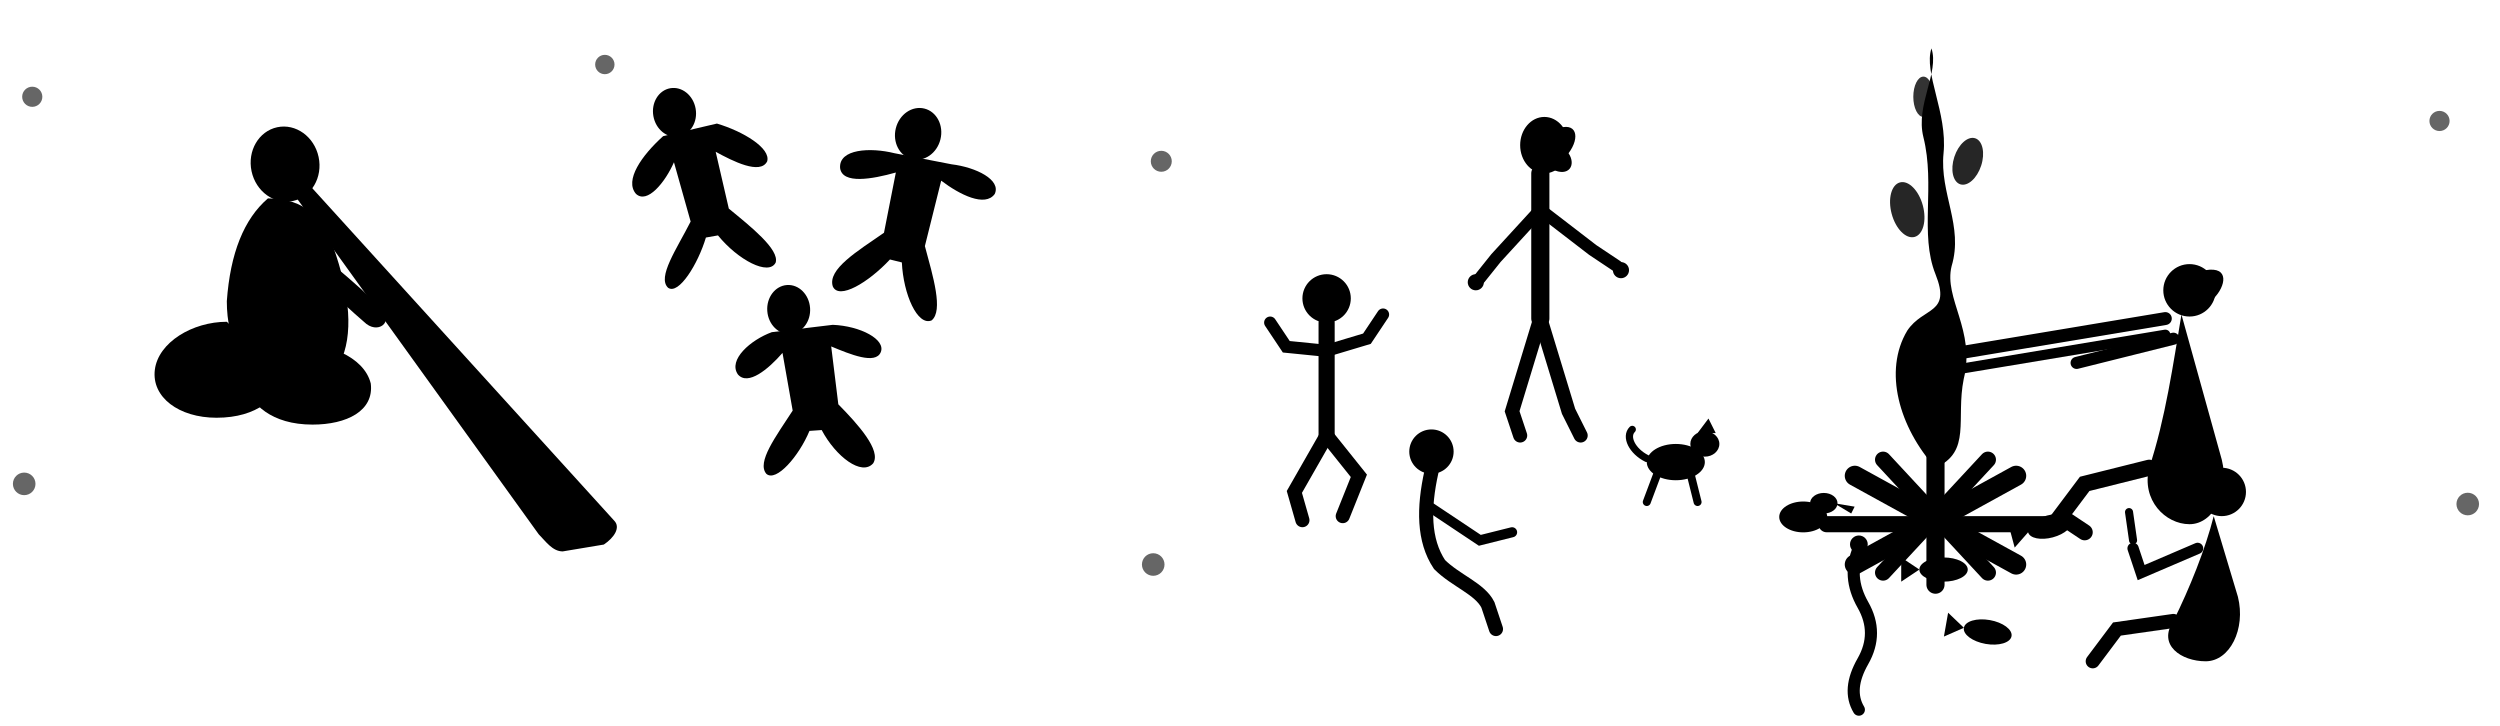
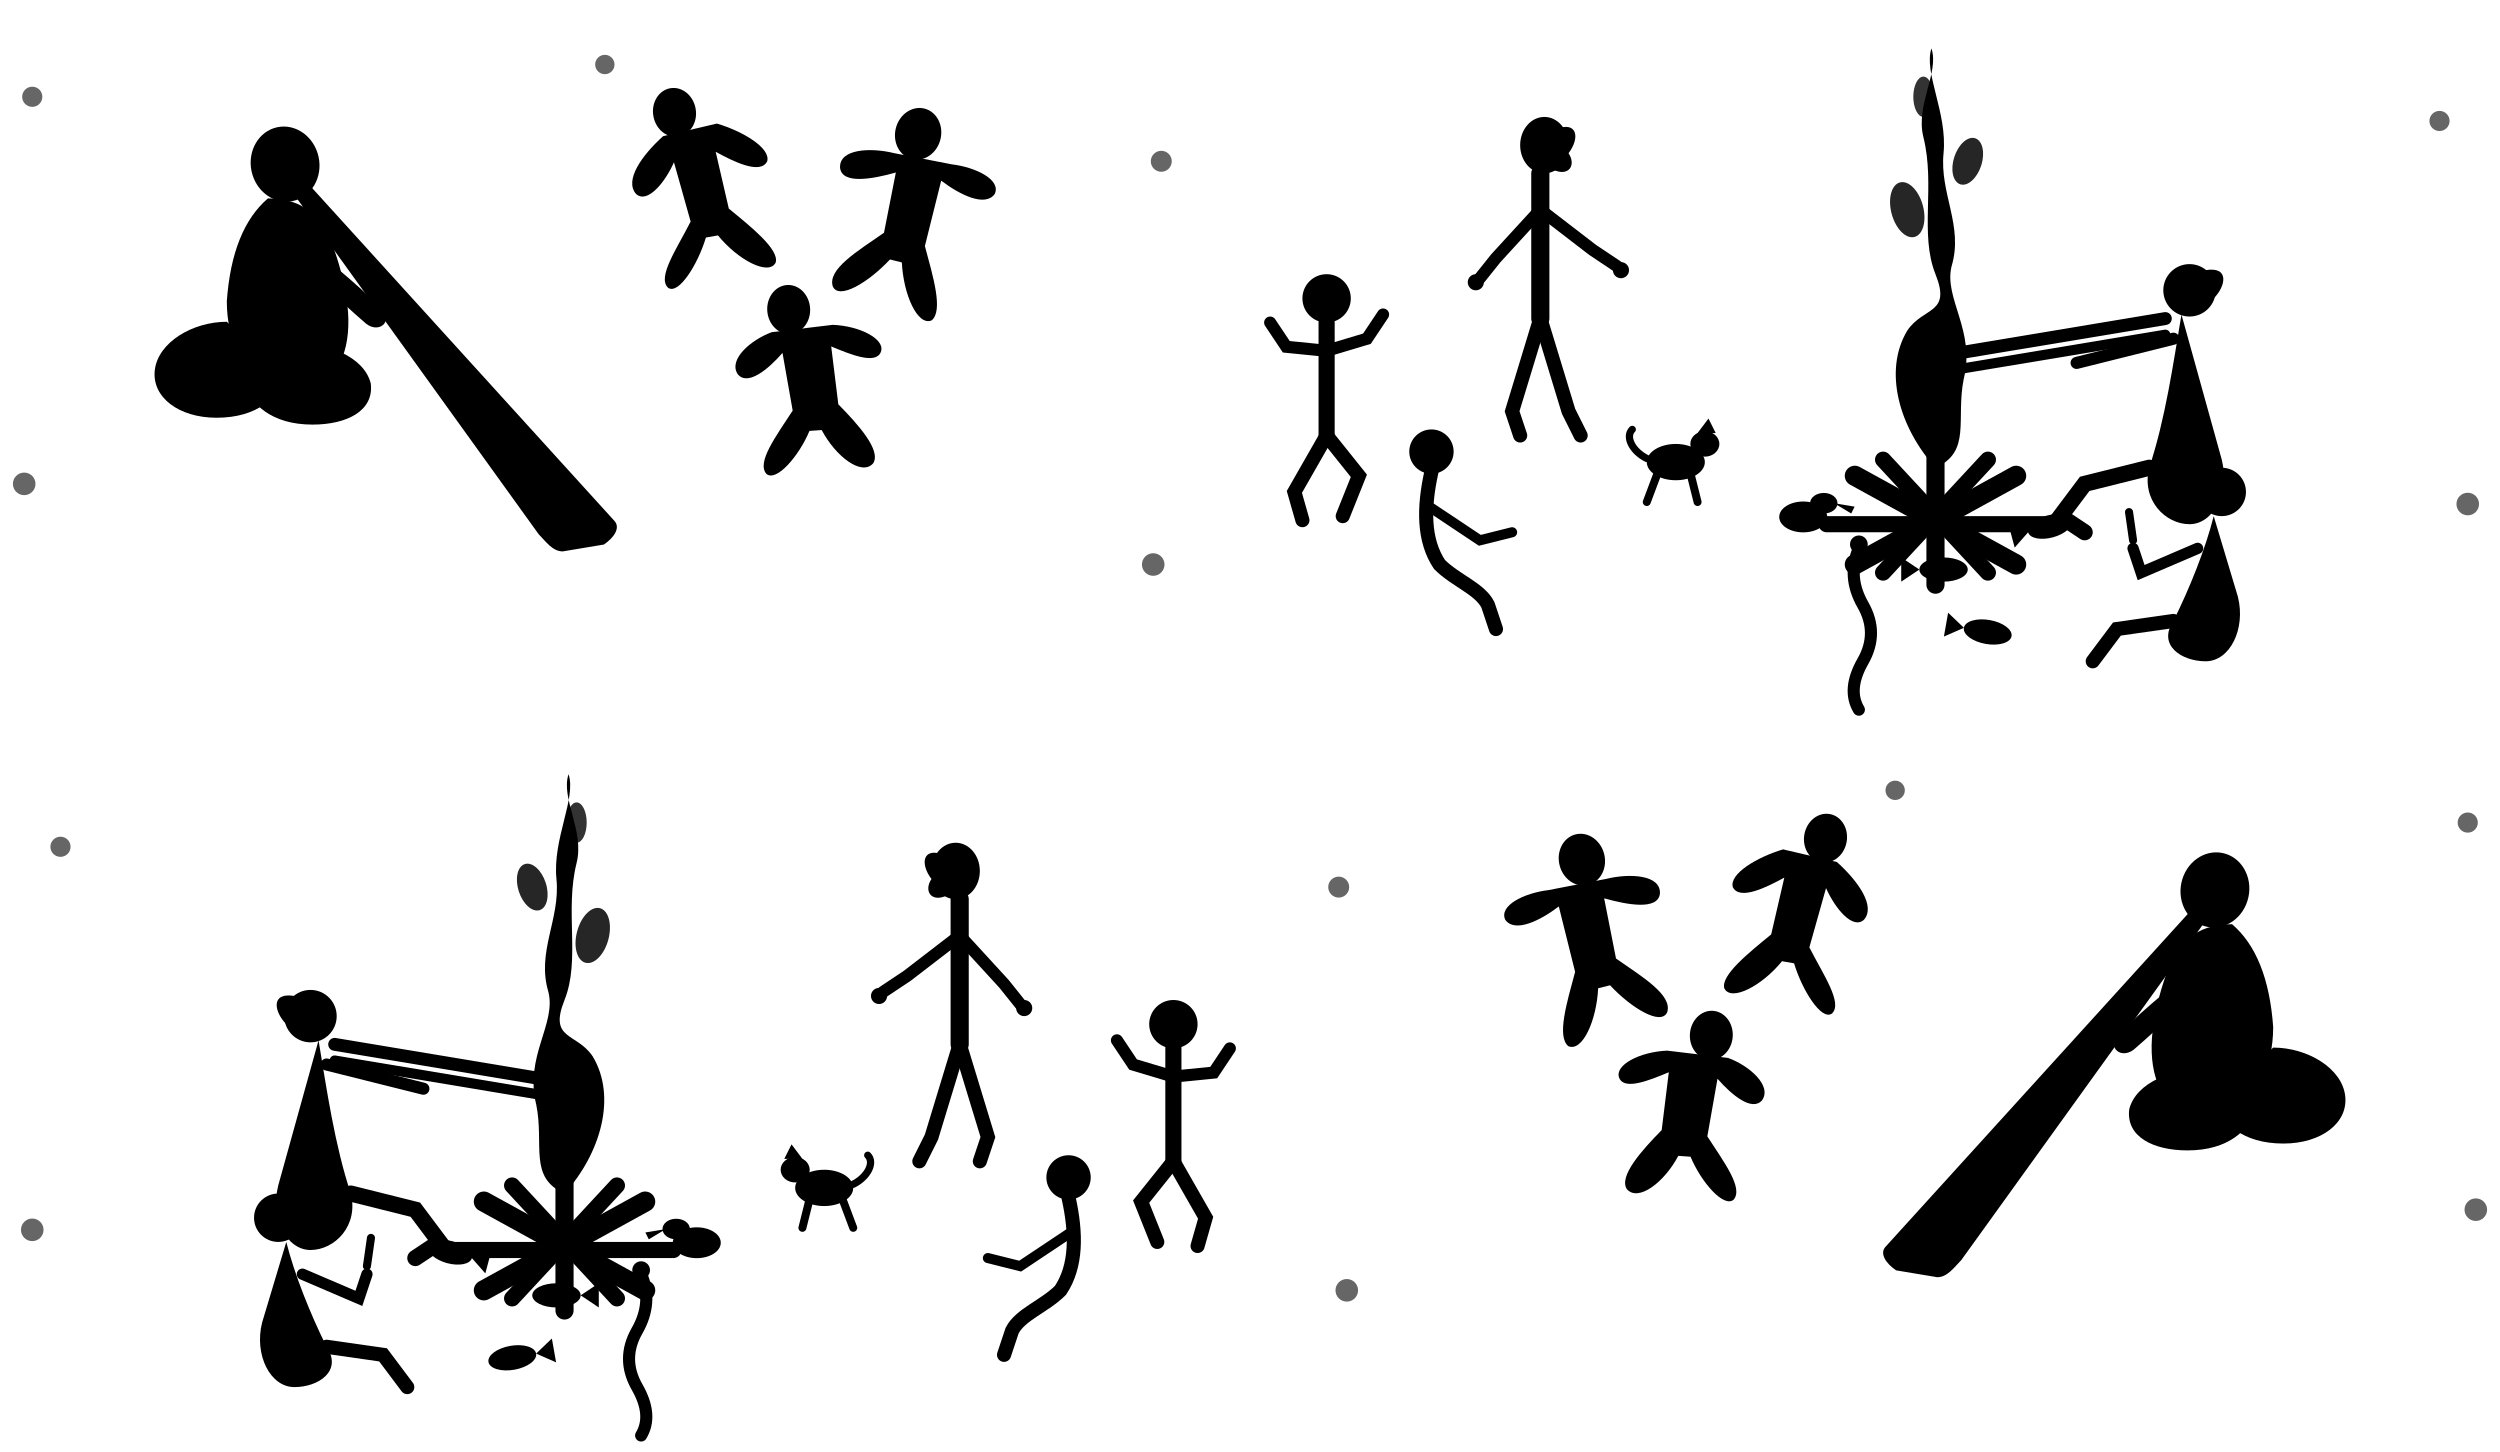
- <svg xmlns="http://www.w3.org/2000/svg" viewBox="0 0 620 180" fill="currentColor">
-   <g transform="translate(18, 22) scale(0.85)">
-     <ellipse cx="62" cy="22" rx="10" ry="11" transform="rotate(-12 62 22)" />
-     <path d="M 57 32 C 50 38 46 48 45 62 C 45 74 50 82 56 86 C 64 88 74 86 78 80 C 82 72 81 60 76 46 C 73 38 68 32 57 32 Z" />
-     <path d="M 45 68 C 35 68 25 74 24 82 C 23 90 31 96 42 96 C 54 96 60 90 62 84 Z" />
-     <path d="M 64 74 C 74 74 85 78 87 86 C 88 94 80 98 70 98 C 58 98 52 92 50 86 Z" />
-     <path d="M 52 42 C 60 48 68 55 76 65 C 80 70 76 74 71 70 C 64 64 56 56 50 48 Z" />
-     <path d="M 64 42 C 72 48 82 56 90 64 C 94 68 89 72 85 68 C 78 62 70 54 62 46 Z" />
-     <path d="M 69 28 L 158 126 C 160 128 158 131 155 133 L 143 135 C 140 135 138 132 136 130 L 64 30 Z" />
+ <svg xmlns="http://www.w3.org/2000/svg" viewBox="0 0 620 360" fill="currentColor">
+   <defs>
+     <g id="motif-pattern">
+       <g transform="translate(18, 22) scale(0.85)">
+         <ellipse cx="62" cy="22" rx="10" ry="11" transform="rotate(-12 62 22)" />
+         <path d="M 57 32 C 50 38 46 48 45 62 C 45 74 50 82 56 86 C 64 88 74 86 78 80 C 82 72 81 60 76 46 C 73 38 68 32 57 32 Z" />
+         <path d="M 45 68 C 35 68 25 74 24 82 C 23 90 31 96 42 96 C 54 96 60 90 62 84 Z" />
+         <path d="M 64 74 C 74 74 85 78 87 86 C 88 94 80 98 70 98 C 58 98 52 92 50 86 Z" />
+         <path d="M 52 42 C 60 48 68 55 76 65 C 80 70 76 74 71 70 C 64 64 56 56 50 48 Z" />
+         <path d="M 64 42 C 72 48 82 56 90 64 C 94 68 89 72 85 68 C 78 62 70 54 62 46 Z" />
+         <path d="M 69 28 L 158 126 C 160 128 158 131 155 133 L 143 135 C 140 135 138 132 136 130 L 64 30 Z" />
+       </g>
+       <g transform="translate(145, 18) scale(0.76)">
+         <g transform="translate(0, 8) rotate(-10)">
+           <ellipse cx="28" cy="10" rx="7" ry="8" />
+           <path d="M 23 17 C 15 22 8 29 11 34 C 14 38 21 32 25 26 L 27 46 C 21 54 13 62 16 66 C 19 69 27 60 31 52 L 35 52 C 40 61 49 68 52 64 C 54 60 46 51 40 44 L 39 25 C 44 29 52 35 55 31 C 57 27 49 20 41 16 Z" />
+         </g>
+         <g transform="translate(86, 4) rotate(14)">
+           <ellipse cx="26" cy="10" rx="7.5" ry="8.5" />
+           <path d="M 20 18 C 12 18 2 21 4 27 C 6 32 15 28 22 24 L 23 44 C 16 52 8 60 11 65 C 14 69 22 61 27 52 L 31 52 C 34 62 41 71 45 68 C 48 64 42 54 37 45 L 37 23 C 44 26 53 28 55 23 C 56 18 47 16 39 17 Z" />
+         </g>
+         <g transform="translate(42, 70) rotate(-4)">
+           <ellipse cx="24" cy="9" rx="7" ry="8" />
+           <path d="M 18 16 C 11 18 3 24 6 29 C 9 33 16 28 21 23 L 23 42 C 17 50 10 58 13 62 C 16 65 24 57 28 49 L 32 49 C 36 58 44 65 48 61 C 51 57 44 48 38 41 L 37 22 C 43 25 51 29 53 25 C 55 21 47 16 38 15 Z" />
+         </g>
+       </g>
+       <g transform="translate(295, 10)">
+         <g stroke="currentColor" stroke-linecap="round">
+           <line x1="165" y1="130" x2="205" y2="108" stroke-width="5" />
+           <line x1="205" y1="130" x2="165" y2="108" stroke-width="5" />
+           <line x1="185" y1="135" x2="185" y2="102" stroke-width="4.5" />
+           <line x1="158" y1="120" x2="212" y2="120" stroke-width="4" />
+           <line x1="172" y1="132" x2="198" y2="104" stroke-width="4" />
+           <line x1="198" y1="132" x2="172" y2="104" stroke-width="4" />
+         </g>
+         <path d="M 185 106 C 176 96 172 82 178 72 C 182 66 189 68 185 58 C 181 48 185 36 182 24 C 180 16 186 8 184 2 C 182 8 188 18 187 28 C 186 38 192 46 189 56 C 187 64 195 72 192 84 C 190 94 194 102 185 106 Z" />
+         <ellipse cx="178" cy="42" rx="4" ry="7" transform="rotate(-15 178 42)" opacity="0.85" />
+         <ellipse cx="193" cy="30" rx="3.5" ry="6" transform="rotate(18 193 30)" opacity="0.85" />
+         <ellipse cx="182" cy="14" rx="2.5" ry="5" opacity="0.8" />
+         <g transform="translate(68, 14)">
+           <ellipse cx="20" cy="12" rx="6" ry="7" />
+           <path d="M 23 8 C 28 6 29 10 26 14 C 28 17 26 20 22 18" />
+           <path d="M 19 19 L 19 55" stroke="currentColor" stroke-width="4.5" stroke-linecap="round" />
+           <path d="M 19 28 L 8 40 L 4 45" fill="none" stroke="currentColor" stroke-width="3" stroke-linecap="round" />
+           <path d="M 19 28 L 32 38 L 38 42" fill="none" stroke="currentColor" stroke-width="3" stroke-linecap="round" />
+           <circle cx="3" cy="46" r="2" />
+           <circle cx="39" cy="43" r="2" />
+           <path d="M 19 55 L 12 78 L 14 84" fill="none" stroke="currentColor" stroke-width="3.5" stroke-linecap="round" />
+           <path d="M 19 55 L 26 78 L 29 84" fill="none" stroke="currentColor" stroke-width="3.5" stroke-linecap="round" />
+         </g>
+         <g transform="translate(18, 54)">
+           <circle cx="16" cy="10" r="6" />
+           <line x1="16" y1="16" x2="16" y2="44" stroke="currentColor" stroke-width="4" stroke-linecap="round" />
+           <path d="M 16 23 L 6 22 L 2 16" fill="none" stroke="currentColor" stroke-width="3" stroke-linecap="round" />
+           <path d="M 16 23 L 26 20 L 30 14" fill="none" stroke="currentColor" stroke-width="3" stroke-linecap="round" />
+           <path d="M 16 44 L 8 58 L 10 65" fill="none" stroke="currentColor" stroke-width="3.5" stroke-linecap="round" />
+           <path d="M 16 44 L 24 54 L 20 64" fill="none" stroke="currentColor" stroke-width="3.5" stroke-linecap="round" />
+         </g>
+         <g transform="translate(48, 92)">
+           <circle cx="12" cy="10" r="5.5" />
+           <path d="M 12 15 C 10 24 10 32 14 38 C 18 42 24 44 26 48 L 28 54" fill="none" stroke="currentColor" stroke-width="3.5" stroke-linecap="round" />
+           <path d="M 12 24 L 24 32 L 32 30" fill="none" stroke="currentColor" stroke-width="2.5" stroke-linecap="round" />
+         </g>
+         <g transform="translate(210, 48)">
+           <circle cx="38" cy="14" r="6.5" />
+           <path d="M 42 9 C 48 8 47 13 44 16" />
+           <path d="M 36 20 C 34 32 32 46 28 58 C 26 66 32 72 38 72 C 44 72 48 64 46 56 Z" />
+           <path d="M 34 26 L 18 30 L 10 32" fill="none" stroke="currentColor" stroke-width="3" stroke-linecap="round" />
+           <line x1="32" y1="21" x2="-22" y2="30" stroke="currentColor" stroke-width="3.2" stroke-linecap="round" />
+           <line x1="32" y1="25" x2="-22" y2="34" stroke="currentColor" stroke-width="2.5" stroke-linecap="round" />
+           <path d="M 28 58 L 12 62 L 6 70 L 12 74" fill="none" stroke="currentColor" stroke-width="4" stroke-linecap="round" />
+         </g>
+         <g transform="translate(222, 102)">
+           <circle cx="34" cy="10" r="6" />
+           <path d="M 32 16 C 30 24 26 34 22 42 C 18 48 24 52 30 52 C 36 52 40 44 38 36 Z" />
+           <path d="M 28 24 L 14 30 L 12 24" fill="none" stroke="currentColor" stroke-width="2.8" stroke-linecap="round" />
+           <line x1="12" y1="22" x2="11" y2="15" stroke="currentColor" stroke-width="2" stroke-linecap="round" />
+           <path d="M 22 42 L 8 44 L 2 52" fill="none" stroke="currentColor" stroke-width="3.5" stroke-linecap="round" />
+         </g>
+         <g transform="translate(108, 92) scale(0.9)">
+           <ellipse cx="14" cy="14" rx="8" ry="5" />
+           <ellipse cx="22" cy="9" rx="4" ry="3.5" />
+           <polygon points="20,6 23,2 25,6" />
+           <line x1="9" y1="17" x2="6" y2="25" stroke="currentColor" stroke-width="2.2" stroke-linecap="round" />
+           <line x1="18" y1="17" x2="20" y2="25" stroke="currentColor" stroke-width="2.2" stroke-linecap="round" />
+           <path d="M 6 13 C 2 11 0 7 2 5" fill="none" stroke="currentColor" stroke-width="2" stroke-linecap="round" />
+         </g>
+         <g transform="translate(142, 108) scale(0.85)">
+           <ellipse cx="12" cy="12" rx="7" ry="4.5" />
+           <ellipse cx="18" cy="8" rx="4" ry="3" />
+           <path d="M 21 8 L 27 9 L 26 11 Z" />
+         </g>
+         <path d="M 166 126 Q 163 133 167 140 Q 171 147 167 154 Q 163 161 166 166" fill="none" stroke="currentColor" stroke-width="3" stroke-linecap="round" />
+         <circle cx="166" cy="125" r="2.2" />
+         <g transform="translate(178, 126) scale(0.75)">
+           <ellipse cx="12" cy="7" rx="8" ry="4" />
+           <polygon points="4,7 -2,3 -2,11" />
+         </g>
+         <g transform="translate(204, 118) scale(0.70) rotate(-15)">
+           <ellipse cx="12" cy="7" rx="8" ry="4" />
+           <polygon points="4,7 -2,3 -2,11" />
+         </g>
+         <g transform="translate(190, 140) scale(0.75) rotate(10)">
+           <ellipse cx="12" cy="7" rx="8" ry="4" />
+           <polygon points="4,7 -2,3 -2,11" />
+         </g>
+       </g>
+       <circle cx="8" cy="24" r="2.5" opacity="0.6" />
+       <circle cx="6" cy="120" r="2.8" opacity="0.6" />
+       <circle cx="150" cy="16" r="2.4" opacity="0.6" />
+       <circle cx="288" cy="40" r="2.6" opacity="0.6" />
+       <circle cx="286" cy="140" r="2.8" opacity="0.6" />
+       <circle cx="605" cy="30" r="2.5" opacity="0.6" />
+       <circle cx="612" cy="125" r="2.8" opacity="0.6" />
+     </g>
+   </defs>
+   <use href="#motif-pattern" x="0" y="0" />
+   <g transform="translate(620, 180) scale(-1, 1)">
+     <use href="#motif-pattern" x="0" y="0" />
  </g>
-   <g transform="translate(145, 18) scale(0.76)">
-     <g transform="translate(0, 8) rotate(-10)">
-       <ellipse cx="28" cy="10" rx="7" ry="8" />
-       <path d="M 23 17 C 15 22 8 29 11 34 C 14 38 21 32 25 26 L 27 46 C 21 54 13 62 16 66 C 19 69 27 60 31 52 L 35 52 C 40 61 49 68 52 64 C 54 60 46 51 40 44 L 39 25 C 44 29 52 35 55 31 C 57 27 49 20 41 16 Z" />
-     </g>
-     <g transform="translate(86, 4) rotate(14)">
-       <ellipse cx="26" cy="10" rx="7.5" ry="8.5" />
-       <path d="M 20 18 C 12 18 2 21 4 27 C 6 32 15 28 22 24 L 23 44 C 16 52 8 60 11 65 C 14 69 22 61 27 52 L 31 52 C 34 62 41 71 45 68 C 48 64 42 54 37 45 L 37 23 C 44 26 53 28 55 23 C 56 18 47 16 39 17 Z" />
-     </g>
-     <g transform="translate(42, 70) rotate(-4)">
-       <ellipse cx="24" cy="9" rx="7" ry="8" />
-       <path d="M 18 16 C 11 18 3 24 6 29 C 9 33 16 28 21 23 L 23 42 C 17 50 10 58 13 62 C 16 65 24 57 28 49 L 32 49 C 36 58 44 65 48 61 C 51 57 44 48 38 41 L 37 22 C 43 25 51 29 53 25 C 55 21 47 16 38 15 Z" />
-     </g>
-   </g>
-   <g transform="translate(295, 10)">
-     <g stroke="currentColor" stroke-linecap="round">
-       <line x1="165" y1="130" x2="205" y2="108" stroke-width="5" />
-       <line x1="205" y1="130" x2="165" y2="108" stroke-width="5" />
-       <line x1="185" y1="135" x2="185" y2="102" stroke-width="4.5" />
-       <line x1="158" y1="120" x2="212" y2="120" stroke-width="4" />
-       <line x1="172" y1="132" x2="198" y2="104" stroke-width="4" />
-       <line x1="198" y1="132" x2="172" y2="104" stroke-width="4" />
-     </g>
-     <path d="M 185 106 C 176 96 172 82 178 72 C 182 66 189 68 185 58 C 181 48 185 36 182 24 C 180 16 186 8 184 2 C 182 8 188 18 187 28 C 186 38 192 46 189 56 C 187 64 195 72 192 84 C 190 94 194 102 185 106 Z" />
-     <ellipse cx="178" cy="42" rx="4" ry="7" transform="rotate(-15 178 42)" opacity="0.85" />
-     <ellipse cx="193" cy="30" rx="3.5" ry="6" transform="rotate(18 193 30)" opacity="0.85" />
-     <ellipse cx="182" cy="14" rx="2.5" ry="5" opacity="0.8" />
-     <g transform="translate(68, 14)">
-       <ellipse cx="20" cy="12" rx="6" ry="7" />
-       <path d="M 23 8 C 28 6 29 10 26 14 C 28 17 26 20 22 18" />
-       <path d="M 19 19 L 19 55" stroke="currentColor" stroke-width="4.5" stroke-linecap="round" />
-       <path d="M 19 28 L 8 40 L 4 45" fill="none" stroke="currentColor" stroke-width="3" stroke-linecap="round" />
-       <path d="M 19 28 L 32 38 L 38 42" fill="none" stroke="currentColor" stroke-width="3" stroke-linecap="round" />
-       <circle cx="3" cy="46" r="2" />
-       <circle cx="39" cy="43" r="2" />
-       <path d="M 19 55 L 12 78 L 14 84" fill="none" stroke="currentColor" stroke-width="3.5" stroke-linecap="round" />
-       <path d="M 19 55 L 26 78 L 29 84" fill="none" stroke="currentColor" stroke-width="3.5" stroke-linecap="round" />
-     </g>
-     <g transform="translate(18, 54)">
-       <circle cx="16" cy="10" r="6" />
-       <line x1="16" y1="16" x2="16" y2="44" stroke="currentColor" stroke-width="4" stroke-linecap="round" />
-       <path d="M 16 23 L 6 22 L 2 16" fill="none" stroke="currentColor" stroke-width="3" stroke-linecap="round" />
-       <path d="M 16 23 L 26 20 L 30 14" fill="none" stroke="currentColor" stroke-width="3" stroke-linecap="round" />
-       <path d="M 16 44 L 8 58 L 10 65" fill="none" stroke="currentColor" stroke-width="3.5" stroke-linecap="round" />
-       <path d="M 16 44 L 24 54 L 20 64" fill="none" stroke="currentColor" stroke-width="3.5" stroke-linecap="round" />
-     </g>
-     <g transform="translate(48, 92)">
-       <circle cx="12" cy="10" r="5.5" />
-       <path d="M 12 15 C 10 24 10 32 14 38 C 18 42 24 44 26 48 L 28 54" fill="none" stroke="currentColor" stroke-width="3.5" stroke-linecap="round" />
-       <path d="M 12 24 L 24 32 L 32 30" fill="none" stroke="currentColor" stroke-width="2.5" stroke-linecap="round" />
-     </g>
-     <g transform="translate(210, 48)">
-       <circle cx="38" cy="14" r="6.5" />
-       <path d="M 42 9 C 48 8 47 13 44 16" />
-       <path d="M 36 20 C 34 32 32 46 28 58 C 26 66 32 72 38 72 C 44 72 48 64 46 56 Z" />
-       <path d="M 34 26 L 18 30 L 10 32" fill="none" stroke="currentColor" stroke-width="3" stroke-linecap="round" />
-       <line x1="32" y1="21" x2="-22" y2="30" stroke="currentColor" stroke-width="3.2" stroke-linecap="round" />
-       <line x1="32" y1="25" x2="-22" y2="34" stroke="currentColor" stroke-width="2.5" stroke-linecap="round" />
-       <path d="M 28 58 L 12 62 L 6 70 L 12 74" fill="none" stroke="currentColor" stroke-width="4" stroke-linecap="round" />
-     </g>
-     <g transform="translate(222, 102)">
-       <circle cx="34" cy="10" r="6" />
-       <path d="M 32 16 C 30 24 26 34 22 42 C 18 48 24 52 30 52 C 36 52 40 44 38 36 Z" />
-       <path d="M 28 24 L 14 30 L 12 24" fill="none" stroke="currentColor" stroke-width="2.8" stroke-linecap="round" />
-       <line x1="12" y1="22" x2="11" y2="15" stroke="currentColor" stroke-width="2" stroke-linecap="round" />
-       <path d="M 22 42 L 8 44 L 2 52" fill="none" stroke="currentColor" stroke-width="3.5" stroke-linecap="round" />
-     </g>
-     <g transform="translate(108, 92) scale(0.9)">
-       <ellipse cx="14" cy="14" rx="8" ry="5" />
-       <ellipse cx="22" cy="9" rx="4" ry="3.5" />
-       <polygon points="20,6 23,2 25,6" />
-       <line x1="9" y1="17" x2="6" y2="25" stroke="currentColor" stroke-width="2.2" stroke-linecap="round" />
-       <line x1="18" y1="17" x2="20" y2="25" stroke="currentColor" stroke-width="2.2" stroke-linecap="round" />
-       <path d="M 6 13 C 2 11 0 7 2 5" fill="none" stroke="currentColor" stroke-width="2" stroke-linecap="round" />
-     </g>
-     <g transform="translate(142, 108) scale(0.85)">
-       <ellipse cx="12" cy="12" rx="7" ry="4.5" />
-       <ellipse cx="18" cy="8" rx="4" ry="3" />
-       <path d="M 21 8 L 27 9 L 26 11 Z" />
-     </g>
-     <path d="M 166 126 Q 163 133 167 140 Q 171 147 167 154 Q 163 161 166 166" fill="none" stroke="currentColor" stroke-width="3" stroke-linecap="round" />
-     <circle cx="166" cy="125" r="2.2" />
-     <g transform="translate(178, 126) scale(0.75)">
-       <ellipse cx="12" cy="7" rx="8" ry="4" />
-       <polygon points="4,7 -2,3 -2,11" />
-     </g>
-     <g transform="translate(204, 118) scale(0.70) rotate(-15)">
-       <ellipse cx="12" cy="7" rx="8" ry="4" />
-       <polygon points="4,7 -2,3 -2,11" />
-     </g>
-     <g transform="translate(190, 140) scale(0.75) rotate(10)">
-       <ellipse cx="12" cy="7" rx="8" ry="4" />
-       <polygon points="4,7 -2,3 -2,11" />
-     </g>
-   </g>
-   <circle cx="8" cy="24" r="2.5" opacity="0.6" />
-   <circle cx="6" cy="120" r="2.8" opacity="0.6" />
-   <circle cx="150" cy="16" r="2.4" opacity="0.6" />
-   <circle cx="288" cy="40" r="2.6" opacity="0.6" />
-   <circle cx="286" cy="140" r="2.8" opacity="0.6" />
-   <circle cx="605" cy="30" r="2.5" opacity="0.6" />
-   <circle cx="612" cy="125" r="2.8" opacity="0.6" />
</svg>
